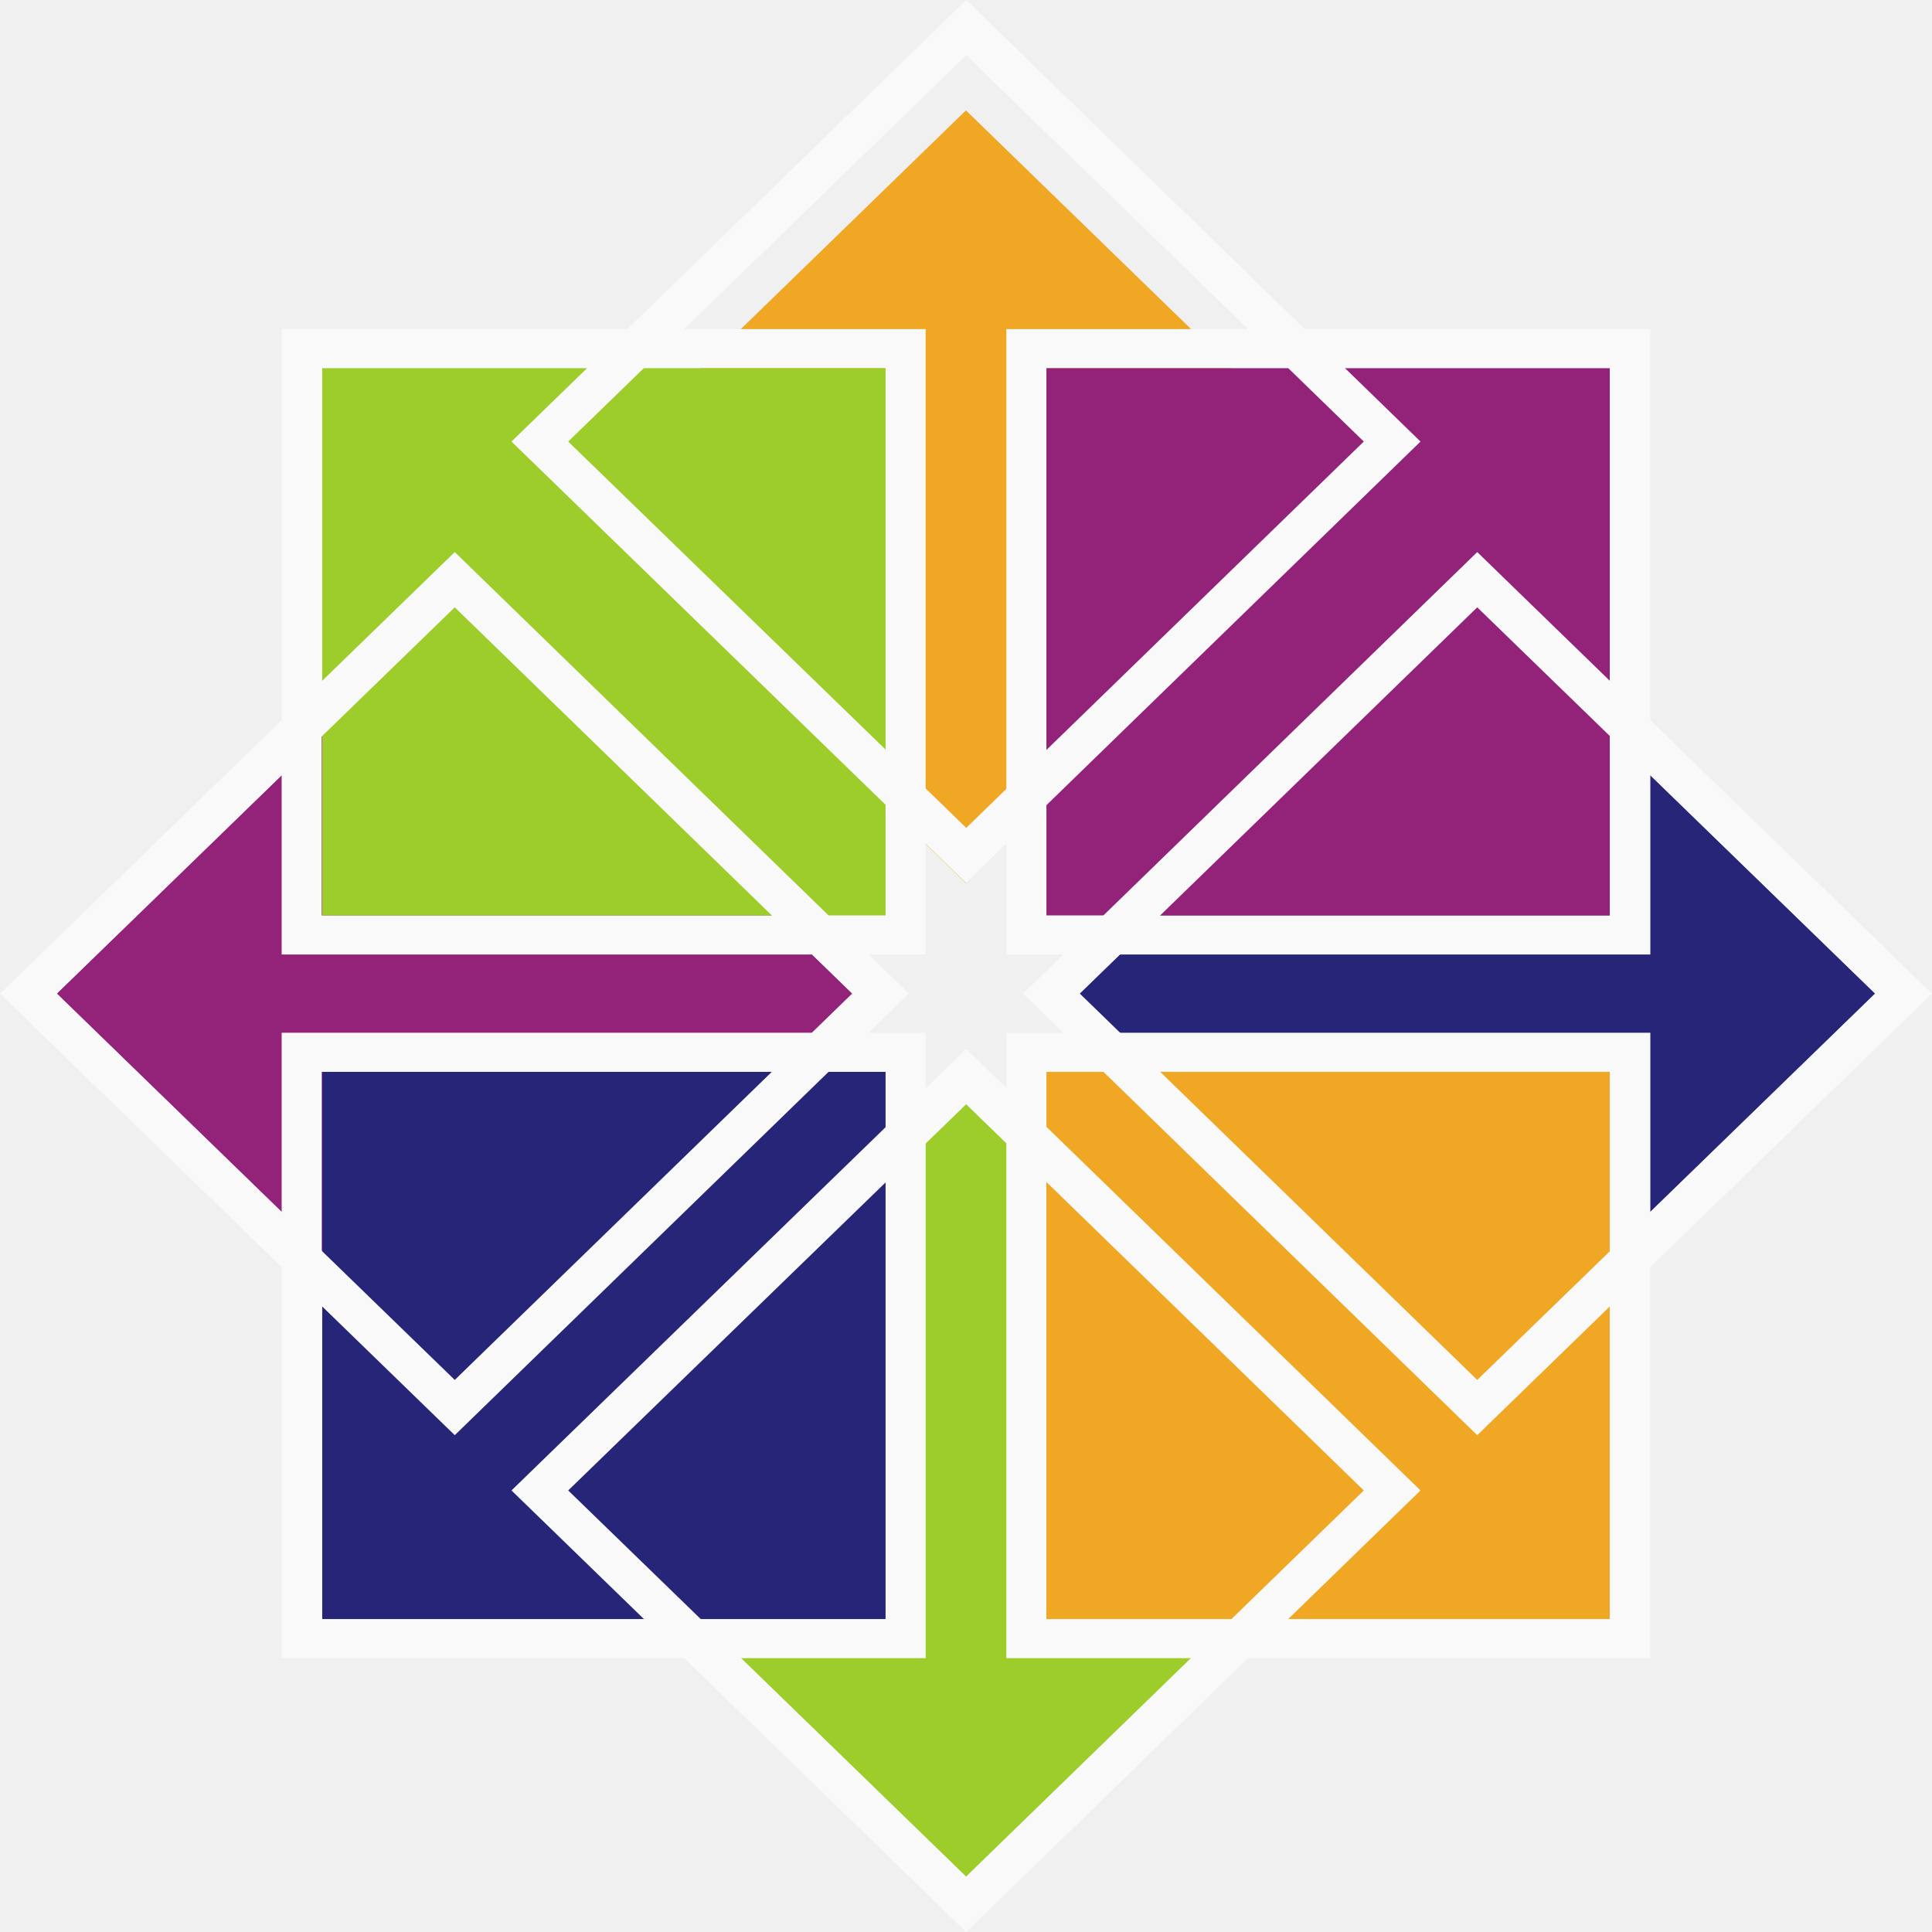
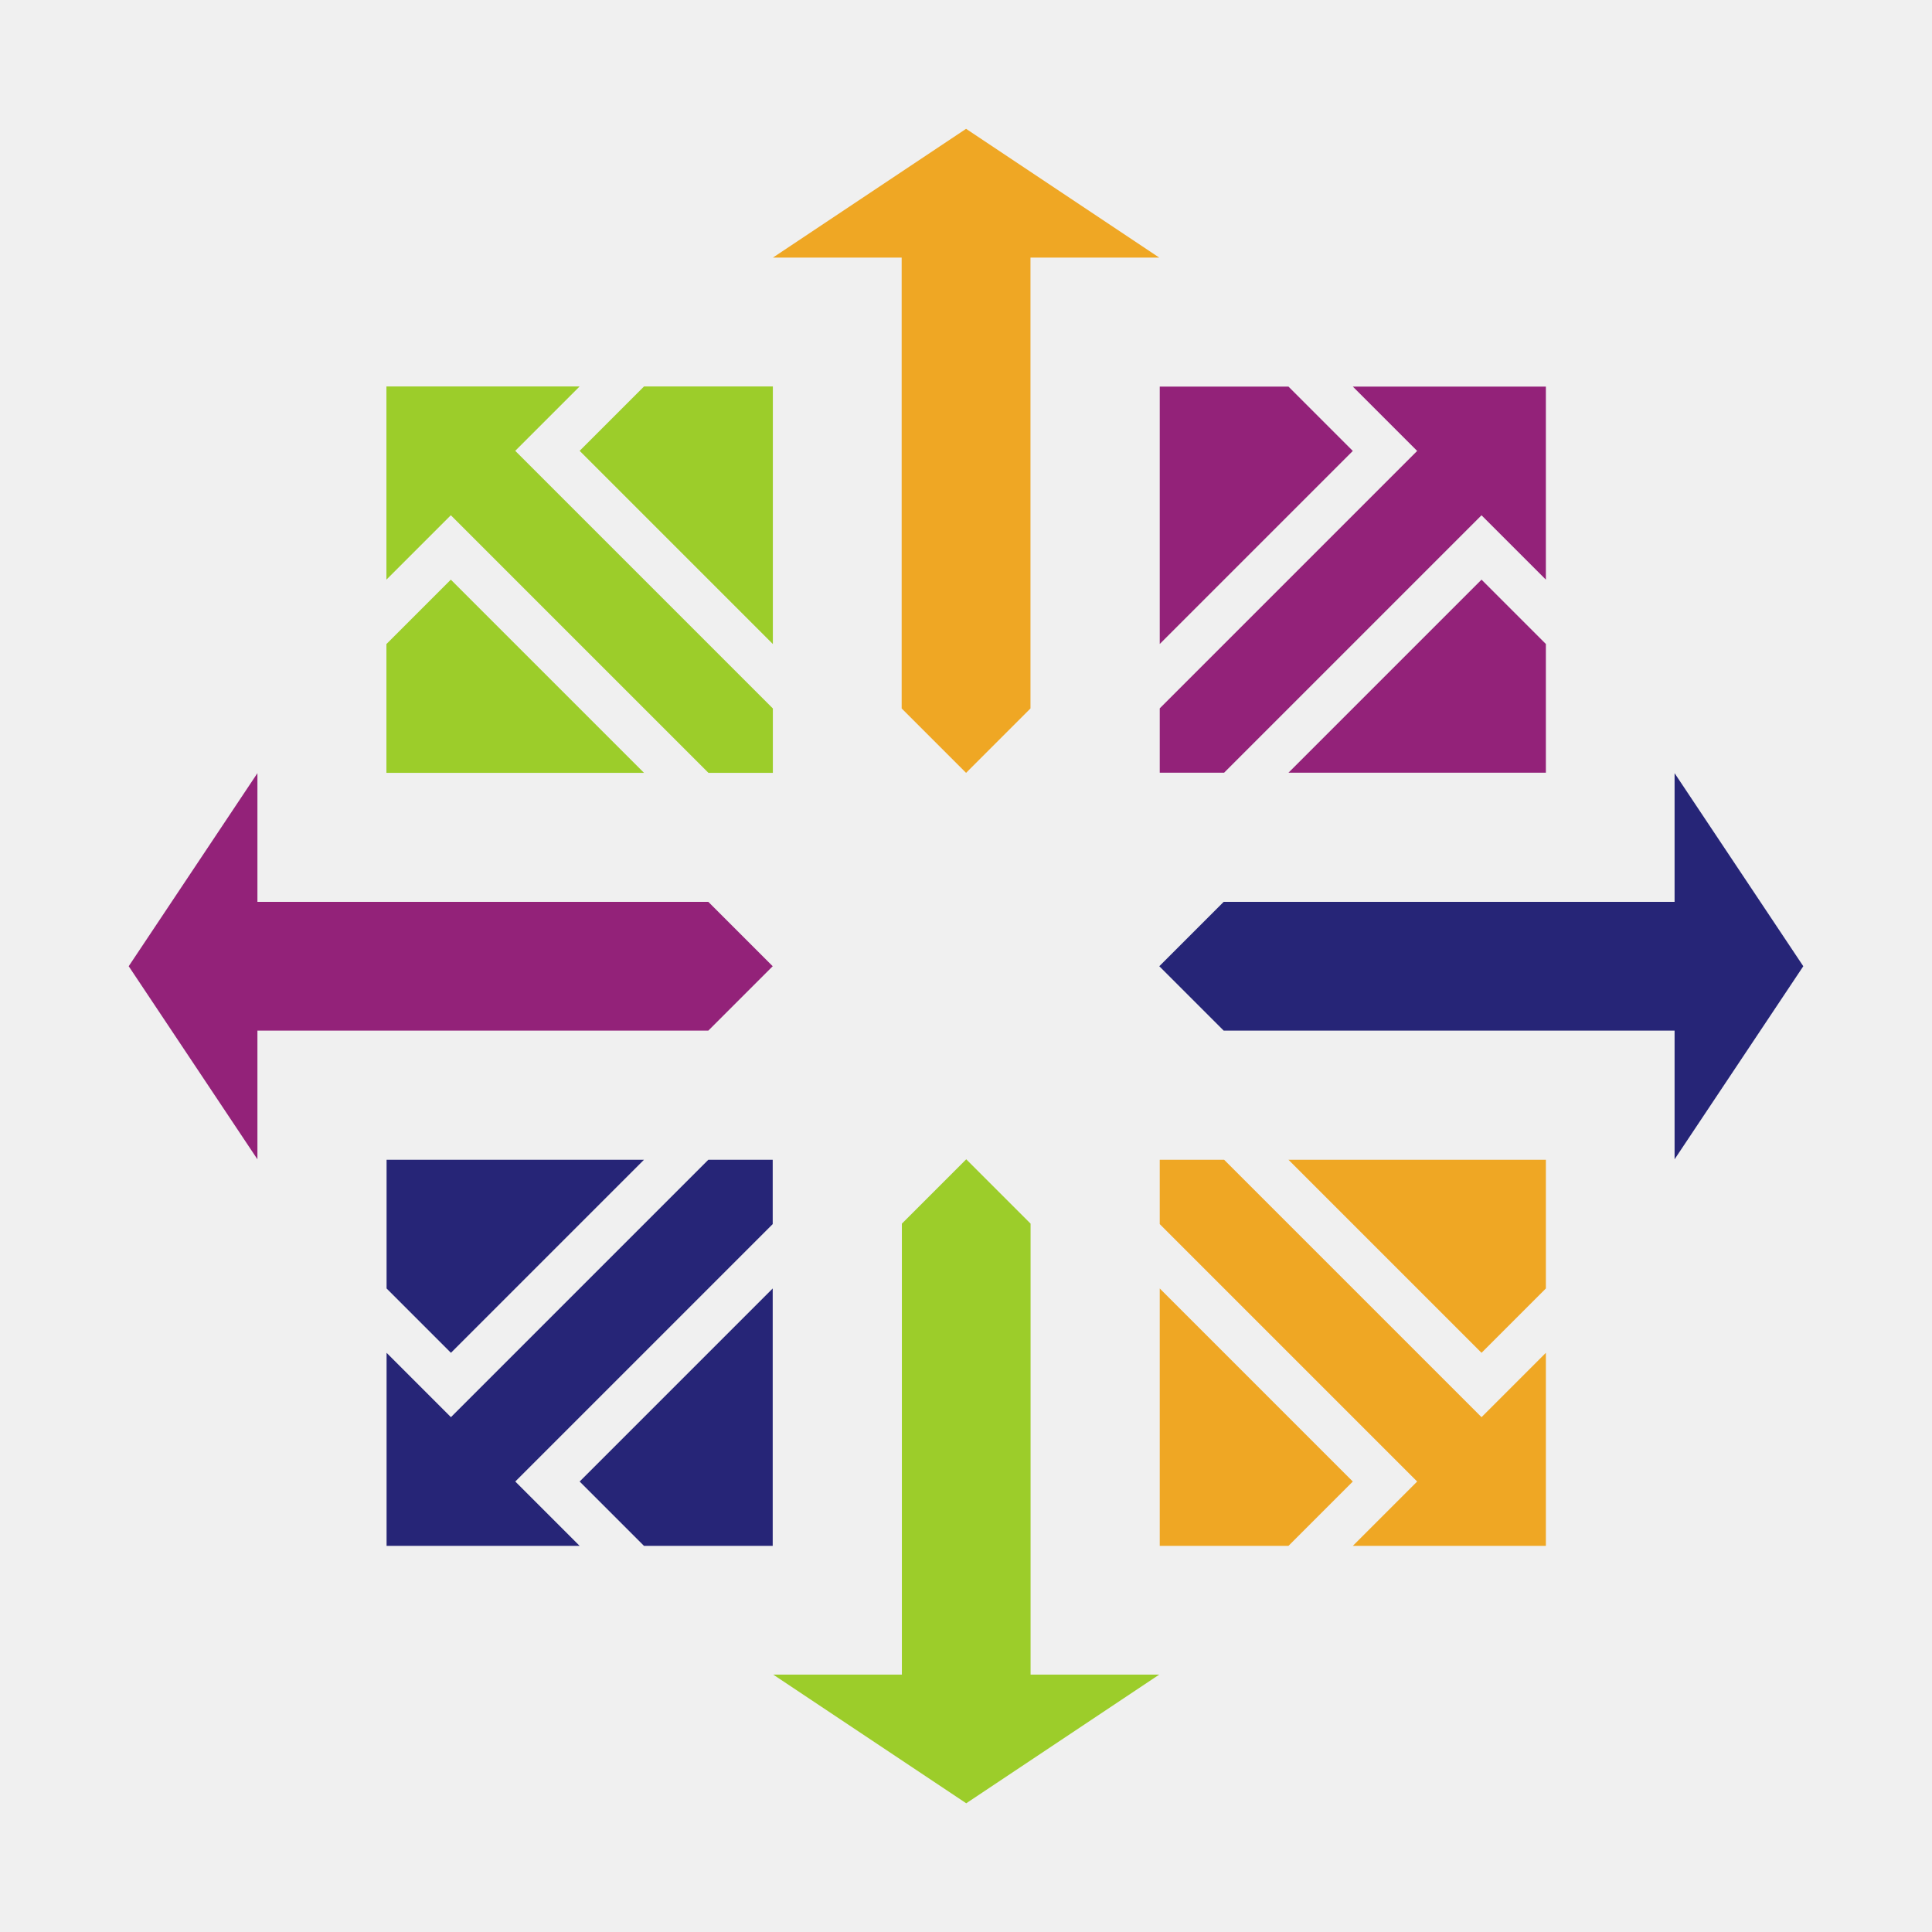
- <svg xmlns="http://www.w3.org/2000/svg" xmlns:xlink="http://www.w3.org/1999/xlink" width="14" viewBox="0 0 3.951 3.951" height="14" id="svg2" version="1.1">
-   <defs id="defs4">
-     <clipPath id="clipPath6">
-       <rect height="208.57" y="1580.93" x="-830" width="477.14" id="rect8" style="fill:#ffff00" />
-     </clipPath>
-     <clipPath id="clipPath10">
-       <rect height="208.57" y="1580.93" x="-830" width="477.14" id="rect12" style="fill:#ffff00" />
-     </clipPath>
-     <clipPath id="clipPath14">
-       <rect height="208.57" y="1580.93" x="-830" width="477.14" id="rect16" style="fill:#ffff00" />
-     </clipPath>
-     <clipPath id="clipPath18">
-       <rect height="208.57" y="1580.93" x="-830" width="477.14" id="rect20" style="fill:#ffff00" />
-     </clipPath>
-     <clipPath id="clipPath22">
-       <rect transform="matrix(0.99975,-0.02255,0.02255,0.99975,0,0)" height="240.87" y="780.64" x="294.93" width="357.87" id="rect24" style="fill:#ff0000" />
-     </clipPath>
-     <clipPath id="clipPath26">
-       <rect height="195" y="857.54" width="301.43" id="rect28" x="0" style="fill:#ffffff" />
-     </clipPath>
-     <clipPath id="clipPath30">
-       <rect height="208.57" y="1580.93" x="-830" width="477.14" id="rect32" style="fill:#ffff00" />
-     </clipPath>
-     <clipPath id="clipPath34">
-       <rect height="30.01" y="977.09" x="276.37" width="79.48" id="rect36" style="fill:#e20a17" />
-     </clipPath>
-     <clipPath id="clipPath38">
-       <rect transform="matrix(0.937429,0.3481765,-0.3481765,0.937429,0,0)" height="37.48" y="0.064" x="8.208" width="506.46" id="rect40" style="fill:#162d50" />
-     </clipPath>
-     <clipPath id="clipPath42">
-       <rect transform="matrix(0.999992,0.00399993,-0.00399993,0.999992,0,0)" height="318.4" y="758.67" x="218.9" width="357.38" id="rect44" style="fill:#ffffff" />
-     </clipPath>
-     <clipPath id="clipPath46">
-       <rect transform="matrix(0.999992,0.00399993,-0.00399993,0.999992,0,0)" height="318.4" y="758.67" x="218.9" width="357.38" id="rect48" style="fill:#ffffff" />
-     </clipPath>
-     <clipPath id="clipPath50">
-       <rect transform="matrix(0.937429,0.3481765,-0.3481765,0.937429,0,0)" height="37.48" y="0.064" x="8.208" width="506.46" id="rect52" style="fill:#162d50" />
-     </clipPath>
-     <clipPath id="clipPath54">
-       <rect height="208.57" y="1580.93" x="-830" width="477.14" id="rect56" style="fill:#ffff00" />
-     </clipPath>
-     <clipPath id="clipPath58">
-       <rect transform="matrix(0.999942,0.01077022,-0.01077022,0.999942,0,0)" height="235.88" y="804.24" x="221.39" width="350.46" id="rect60" />
-     </clipPath>
-     <clipPath id="clipPath62">
-       <rect transform="matrix(0.999996,0.00282848,-0.00282848,0.999996,0,0)" height="279.03" y="793.52" x="257.32" width="287.43" id="rect64" style="fill:#ffffff" />
-     </clipPath>
-     <clipPath id="clipPath66">
-       <rect height="195" y="0.06" width="301.43" id="rect68" x="0" style="fill:#ffffff" />
-     </clipPath>
-     <clipPath id="clipPath70">
-       <rect height="195" y="857.54" width="301.43" id="rect72" x="0" style="fill:#ffffff" />
-     </clipPath>
-     <path clip-path="url(#2)" id="0" d="m 699.286,672.932 a 40.714,40.714 0 1 1 -81.429,0 40.714,40.714 0 1 1 81.429,0 z" style="fill:#44aa00" />
-     <clipPath id="clipPath75">
-       <use xlink:href="#0" transform="matrix(4.3233,0,0,4.3233,-2450.68,-2667.55)" id="use77" x="0" y="0" width="100%" height="100%" />
-     </clipPath>
-     <clipPath id="clipPath79">
-       <rect transform="matrix(0.887416,0.4609694,-0.4609694,0.887416,0,0)" height="41.39" y="815.74" x="448.12" width="63.987" id="rect81" style="fill:#ffffff" />
-     </clipPath>
-     <clipPath id="clipPath83">
-       <rect height="195" y="857.54" width="301.43" id="rect85" x="0" style="fill:#ffffff" />
-     </clipPath>
-     <clipPath id="clipPath87">
-       <rect height="208.57" y="1580.93" x="-830" width="477.14" id="rect89" style="fill:#ffff00" />
-     </clipPath>
-     <clipPath id="clipPath91">
-       <rect height="208.57" y="1580.93" x="-830" width="477.14" id="rect93" style="fill:#ffff00" />
-     </clipPath>
-     <clipPath id="clipPath95">
-       <rect height="208.57" y="1580.93" x="-830" width="477.14" id="rect97" style="fill:#ffff00" />
-     </clipPath>
-     <clipPath id="clipPath99">
-       <rect height="208.57" y="1580.93" x="-830" width="477.14" id="rect101" style="fill:#ffff00" />
-     </clipPath>
-     <clipPath id="clipPath103">
-       <rect height="208.57" y="1580.93" x="-830" width="477.14" id="rect105" style="fill:#ffff00" />
-     </clipPath>
-     <clipPath id="clipPath107">
-       <use xlink:href="#0" id="use109" x="0" y="0" width="100%" height="100%" />
-     </clipPath>
-     <clipPath id="clipPath111">
-       <rect height="208.57" y="1580.93" x="-830" width="477.14" id="rect113" style="fill:#ffff00" />
-     </clipPath>
-     <path id="1" d="m 699.286,672.932 a 40.714,40.714 0 1 1 -81.429,0 40.714,40.714 0 1 1 81.429,0 z" style="fill:#44aa00" />
-     <clipPath id="2">
-       <use xlink:href="#1" id="use117" x="0" y="0" width="100%" height="100%" />
-     </clipPath>
-     <clipPath id="clipPath119">
-       <use transform="matrix(4.3233,0,0,4.3233,-2450.68,-2667.55)" xlink:href="#1" id="use121" x="0" y="0" width="100%" height="100%" />
-     </clipPath>
-     <linearGradient gradientUnits="userSpaceOnUse" x2="0" y2="40" y1="280" xlink:href="#4" id="3" gradientTransform="matrix(0.175,0,0,0.175,302.8,216)" />
-     <linearGradient id="4">
-       <stop stop-color="#151515" id="stop125" />
-       <stop stop-color="#222" offset="1" id="stop127" />
-     </linearGradient>
-     <linearGradient gradientUnits="userSpaceOnUse" x2="0" y2="90" y1="230" xlink:href="#4" id="5" gradientTransform="matrix(0.375,0,0,0.375,298,16)" />
-     <linearGradient gradientUnits="userSpaceOnUse" x2="0" y2="90" y1="230" xlink:href="#4" id="6" gradientTransform="matrix(0.25,0,0,0.25,300,132)" />
-     <clipPath id="clipPath131">
-       <rect height="20" rx="4" y="78" x="434" width="20" id="rect133" style="color:#bebebe" />
-     </clipPath>
-     <clipPath id="clipPath135">
-       <rect height="22" rx="4" y="77" x="433" width="22" id="rect137" style="color:#bebebe" />
-     </clipPath>
-     <clipPath id="clipPath139">
-       <rect height="22" rx="5" y="77" x="433" width="22" id="rect141" style="color:#bebebe" />
-     </clipPath>
-     <clipPath id="clipPath143">
-       <rect height="30" rx="6" y="29" x="433" width="30" id="rect145" style="color:#bebebe" />
-     </clipPath>
-     <clipPath id="clipPath147">
-       <rect transform="matrix(0,-1,1,0,0,0)" height="60" rx="12.5" y="142" x="306" width="60" id="rect149" style="color:#bebebe;fill:url(#6)" />
-     </clipPath>
-     <clipPath id="clipPath151">
-       <rect height="90" rx="18.75" y="31" x="307" width="90" id="rect153" style="color:#bebebe;fill:url(#5)" />
-     </clipPath>
-     <clipPath id="clipPath155">
-       <rect height="30" rx="4" y="29" x="433" width="30" id="rect157" style="color:#bebebe;opacity:0.2;fill:#6d6d6d" />
-     </clipPath>
-     <clipPath id="clipPath159">
-       <rect height="22" rx="3" y="77" x="433" width="22" id="rect161" style="color:#bebebe;opacity:0.2;fill:#6d6d6d" />
-     </clipPath>
-     <clipPath id="clipPath163">
-       <path d="m 144,70 c -49.706,0 -90,40.294 -90,90 0,49.706 40.294,90 90,90 49.706,0 90,-40.294 90,-90 0,-49.706 -40.294,-90 -90,-90 z m 0,32.188 c 32.033,0 58,25.967 58,58 0,32.033 -25.967,58 -58,58 -32.033,0 -58,-25.967 -58,-58 0,-32.033 25.967,-58 58,-58 z" id="path165" />
-     </clipPath>
-     <clipPath id="clipPath167">
-       <rect height="16" rx="3" y="116" x="432" width="16" id="rect169" style="color:#bebebe" />
-     </clipPath>
-     <clipPath id="clipPath171">
-       <path d="m 145,215 c 33.137,0 60,-26.863 60,-60 0,-33.137 -26.863,-60 -60,-60 -33.137,0 -60,26.863 -60,60 0,12.507 3.829,24.106 10.375,33.719 L 89,211 111.281,204.625 C 120.894,211.172 132.493,215 145,215 Z" id="path173" />
-     </clipPath>
-     <clipPath id="clipPath175">
-       <path d="m 152,204 a 8,8 0 1 1 -16,0 8,8 0 1 1 16,0 z" id="path177" />
-     </clipPath>
-     <clipPath id="clipPath179">
-       <path d="m 98.031,23.191 c -41.492,1.052 -74.844,35.068 -74.844,76.812 0,42.407 34.406,76.812 76.812,76.812 42.407,0 76.812,-34.406 76.812,-76.812 0,-42.407 -34.406,-76.812 -76.812,-76.812 -0.663,0 -1.31,-0.017 -1.969,0 z M 100,50.66 c 27.245,0 49.344,22.099 49.344,49.344 -1e-5,27.245 -22.099,49.344 -49.344,49.344 -27.245,-1e-5 -49.344,-22.099 -49.344,-49.344 0,-27.245 22.099,-49.344 49.344,-49.344 z" id="path181" />
-     </clipPath>
-     <clipPath id="clipPath183">
-       <rect height="16" rx="2" y="116" x="432" width="16" id="rect185" style="color:#bebebe;opacity:0.2;fill:#6d6d6d" />
-     </clipPath>
-     <clipPath id="clipPath187">
-       <rect height="240" rx="50" y="36" x="24" width="240" id="rect189" style="color:#bebebe;fill:#986767" />
-     </clipPath>
-     <clipPath id="clipPath191">
-       <rect transform="matrix(0,1,-1,0,0,0)" height="42" rx="9" y="223" x="307" width="42" id="rect193" style="color:#bebebe;fill:url(#3)" />
-     </clipPath>
-     <clipPath id="clipPath4429">
-       <g id="g4431" transform="matrix(0.9947658,0,0,1,1.786099,0)">
-         <path style="display:inline;overflow:visible;visibility:visible;fill:#efa724;fill-opacity:1;fill-rule:evenodd;stroke:none;stroke-width:30;marker:none" id="path4433" d="m 322.541,2800.938 -4.435,5.73 -4.435,-5.73 0,-43.143 -18.94,0 23.375,-25.537 23.131,25.537 -18.696,0 0,43.143 z" />
-       </g>
-     </clipPath>
-   </defs>
-   <rect transform="matrix(0.7172794,0.6967857,-0.7172794,0.6967857,0,0)" y="0.243" x="2.997" height="1.134" width="1.134" id="rect3614" style="opacity:1;fill:#9ccd2a;fill-opacity:1;fill-rule:nonzero;stroke:none;stroke-width:0.5;stroke-linejoin:round;stroke-miterlimit:4;stroke-dasharray:none;stroke-opacity:1" />
-   <rect transform="matrix(0.7172794,0.6967857,-0.7172794,0.6967857,0,0)" y="0.243" x="1.539" height="1.134" width="1.134" id="rect3616" style="opacity:1;fill:#932279;fill-opacity:1;fill-rule:nonzero;stroke:none;stroke-width:0.5;stroke-linejoin:round;stroke-miterlimit:4;stroke-dasharray:none;stroke-opacity:1" />
-   <rect transform="matrix(0.7172794,0.6967857,-0.7172794,0.6967857,0,0)" y="-1.215" x="2.997" height="1.134" width="1.134" id="rect3618" style="opacity:1;fill:#262577;fill-opacity:1;fill-rule:nonzero;stroke:none;stroke-width:0.5;stroke-linejoin:round;stroke-miterlimit:4;stroke-dasharray:none;stroke-opacity:1" />
-   <rect transform="matrix(0.7172794,0.6967857,-0.7172794,0.6967857,0,0)" y="-1.215" x="1.539" height="1.134" width="1.134" id="rect3620" style="opacity:1;fill:#efa724;fill-opacity:1;fill-rule:nonzero;stroke:none;stroke-width:0.5;stroke-linejoin:round;stroke-miterlimit:4;stroke-dasharray:none;stroke-opacity:1" />
-   <path id="path3622" d="m 0.576,0.673 0,1.279 1.317,0 0,-1.279 -1.317,0 z m 0.082,0.08 1.152,0 0,1.119 -1.152,0 0,-1.119 z" style="opacity:1;fill:#f9f9f9;fill-opacity:1;fill-rule:nonzero;stroke:none;stroke-width:0.5;stroke-linejoin:round;stroke-miterlimit:4;stroke-dasharray:none;stroke-opacity:1" />
-   <path id="path3624" d="m 2.058,0.673 0,1.279 1.317,0 0,-1.279 -1.317,0 z m 0.082,0.08 1.152,0 0,1.119 -1.152,0 0,-1.119 z" style="opacity:1;fill:#f9f9f9;fill-opacity:1;fill-rule:nonzero;stroke:none;stroke-width:0.5;stroke-linejoin:round;stroke-miterlimit:4;stroke-dasharray:none;stroke-opacity:1" />
-   <path id="path3626" d="m 0.576,2.112 0,1.279 1.317,0 0,-1.279 -1.317,0 z m 0.082,0.08 1.152,0 0,1.119 -1.152,0 0,-1.119 z" style="opacity:1;fill:#f9f9f9;fill-opacity:1;fill-rule:nonzero;stroke:none;stroke-width:0.5;stroke-linejoin:round;stroke-miterlimit:4;stroke-dasharray:none;stroke-opacity:1" />
-   <path id="path3628" d="m 2.058,2.112 0,1.279 1.317,0 0,-1.279 -1.317,0 z m 0.082,0.08 1.152,0 0,1.119 -1.152,0 0,-1.119 z" style="opacity:1;fill:#f9f9f9;fill-opacity:1;fill-rule:nonzero;stroke:none;stroke-width:0.5;stroke-linejoin:round;stroke-miterlimit:4;stroke-dasharray:none;stroke-opacity:1" />
-   <rect style="opacity:1;fill:#9ccd2a;fill-opacity:1;fill-rule:nonzero;stroke:none;stroke-width:0.5;stroke-linejoin:round;stroke-miterlimit:4;stroke-dasharray:none;stroke-opacity:1" id="rect3630" width="1.152" height="1.119" x="0.659" y="0.753" />
-   <rect style="opacity:1;fill:#932279;fill-opacity:1;fill-rule:nonzero;stroke:none;stroke-width:0.5;stroke-linejoin:round;stroke-miterlimit:4;stroke-dasharray:none;stroke-opacity:1" id="rect3632" width="1.152" height="1.119" x="2.14" y="0.753" />
-   <rect style="opacity:1;fill:#efa724;fill-opacity:1;fill-rule:nonzero;stroke:none;stroke-width:0.5;stroke-linejoin:round;stroke-miterlimit:4;stroke-dasharray:none;stroke-opacity:1" id="rect3634" width="1.152" height="1.119" x="2.14" y="2.192" />
-   <rect style="opacity:1;fill:#262577;fill-opacity:1;fill-rule:nonzero;stroke:none;stroke-width:0.5;stroke-linejoin:round;stroke-miterlimit:4;stroke-dasharray:none;stroke-opacity:1" id="rect3636" width="1.152" height="1.119" x="0.659" y="2.192" />
-   <path style="opacity:1;fill:#f9f9f9;fill-opacity:1;fill-rule:nonzero;stroke:none;stroke-width:0.5;stroke-linejoin:round;stroke-miterlimit:4;stroke-dasharray:none;stroke-opacity:1" d="M 1.976,0 1.046,0.903 1.976,1.806 2.905,0.903 1.976,0 Z m 0,0.113 0.813,0.79 L 1.976,1.693 1.162,0.903 1.976,0.113 Z" id="path3638" />
-   <path style="opacity:1;fill:#f9f9f9;fill-opacity:1;fill-rule:nonzero;stroke:none;stroke-width:0.5;stroke-linejoin:round;stroke-miterlimit:4;stroke-dasharray:none;stroke-opacity:1" d="M 3.021,1.129 2.092,2.032 3.021,2.935 3.951,2.032 3.021,1.129 Z m 0,0.113 L 3.835,2.032 3.021,2.822 2.208,2.032 3.021,1.242 Z" id="path3640" />
-   <path style="opacity:1;fill:#f9f9f9;fill-opacity:1;fill-rule:nonzero;stroke:none;stroke-width:0.5;stroke-linejoin:round;stroke-miterlimit:4;stroke-dasharray:none;stroke-opacity:1" d="M 0.93,1.129 0,2.032 0.93,2.935 1.859,2.032 0.93,1.129 Z m 0,0.113 L 1.743,2.032 0.93,2.822 0.116,2.032 0.93,1.242 Z" id="path3642" />
-   <path style="opacity:1;fill:#f9f9f9;fill-opacity:1;fill-rule:nonzero;stroke:none;stroke-width:0.5;stroke-linejoin:round;stroke-miterlimit:4;stroke-dasharray:none;stroke-opacity:1" d="M 1.976,2.145 1.046,3.048 1.976,3.951 2.905,3.048 1.976,2.145 Z m 0,0.113 0.813,0.79 L 1.976,3.838 1.162,3.048 1.976,2.258 Z" id="path3644" />
-   <path style="fill:none;stroke:none;stroke-width:0.299;stroke-linecap:butt;stroke-linejoin:miter;stroke-miterlimit:4;stroke-dashoffset:0;stroke-opacity:1" id="path3646" d="M 0.062,2.032 0.926,1.192 1.79,2.032 0.926,2.872 0.062,2.032 Z" />
-   <path style="fill:none;stroke:none;stroke-width:0.299;stroke-linecap:butt;stroke-linejoin:miter;stroke-miterlimit:4;stroke-dasharray:none;stroke-dashoffset:0;stroke-opacity:1" id="path3648" d="M 1.111,1.012 1.976,0.173 2.84,1.012 1.976,1.852 1.111,1.012 Z" />
-   <path style="fill:none;stroke:none;stroke-width:0.299;stroke-linecap:butt;stroke-linejoin:miter;stroke-miterlimit:4;stroke-dashoffset:0;stroke-opacity:1" id="path3650" d="M 2.161,2.032 3.025,1.192 3.889,2.032 3.025,2.872 2.161,2.032 Z" />
-   <path style="fill:none;stroke:none;stroke-width:0.299;stroke-linecap:butt;stroke-linejoin:miter;stroke-miterlimit:4;stroke-dashoffset:0;stroke-opacity:1" id="path3652" d="M 1.111,3.052 1.976,2.212 2.84,3.052 1.976,3.891 1.111,3.052 Z" />
-   <path d="M 2.161,2.032 3.025,1.192 3.889,2.032 3.025,2.872 2.161,2.032 Z" id="path3654" style="fill:none;stroke:none;stroke-width:0.299;stroke-linecap:butt;stroke-linejoin:miter;stroke-miterlimit:4;stroke-dashoffset:0;stroke-opacity:1" />
-   <path style="fill:none;stroke:none;stroke-width:0.299;stroke-linecap:butt;stroke-linejoin:miter;stroke-miterlimit:4;stroke-dashoffset:0;stroke-opacity:1" id="path3656" d="M 2.161,2.032 3.025,1.192 3.889,2.032 3.025,2.872 2.161,2.032 Z" />
-   <path d="M 2.161,2.032 3.025,1.192 3.889,2.032 3.025,2.872 2.161,2.032 Z" id="path3658" style="fill:none;stroke:none;stroke-width:0.299;stroke-linecap:butt;stroke-linejoin:miter;stroke-miterlimit:4;stroke-dashoffset:0;stroke-opacity:1" />
+ <svg xmlns="http://www.w3.org/2000/svg" width="15" height="15" version="1.1" viewBox="0 0 4.233 4.233">
+   <path d="m0.226 1.844 0.864-0.84 0.864 0.84-0.864 0.84z" style="fill:none" />
+   <path d="m1.276 0.824 0.864-0.84 0.864 0.84-0.864 0.84z" style="fill:none" />
+   <path d="m2.325 1.844 0.864-0.84 0.864 0.84-0.864 0.84z" style="fill:none" />
+   <path d="m1.276 2.863 0.864-0.84 0.864 0.84-0.864 0.84z" style="fill:none" />
+   <path d="m2.325 1.844 0.864-0.84 0.864 0.84-0.864 0.84z" style="fill:none" />
+   <path d="m2.325 1.844 0.864-0.84 0.864 0.84-0.864 0.84z" style="fill:none" />
+   <path d="m2.325 1.844 0.864-0.84 0.864 0.84-0.864 0.84z" style="fill:none" />
+   <path transform="scale(.28222)" d="m3 3v1.5l0.5-0.5 2 2h0.5v-0.5l-2-2 0.5-0.5zm1.5 0.5 1.5 1.5v-2h-1zm-1 1l-0.5 0.5v1h2z" style="fill:#9ccd2a" />
+   <path transform="scale(.28222)" d="m7.5 1-1.5 1h1l-1e-7 3.5 0.5 0.5 0.5-0.5 1e-7 -3.5h1z" style="fill:#efa724" />
+   <path d="m3.951 2.117-0.282-0.423v0.282h-0.988l-0.141 0.141 0.141 0.141h0.988v0.282z" style="fill:#262577" />
+   <path d="m2.117 3.951 0.423-0.282h-0.282v-0.988l-0.141-0.141-0.141 0.141v0.988h-0.282z" style="fill:#9ccd2a" />
+   <path d="m0.282 2.117 0.282 0.423v-0.282h0.988l0.141-0.141-0.141-0.141h-0.988v-0.282z" style="fill:#932279" />
+   <path d="m3.387 0.847h-0.423l0.141 0.141-0.564 0.564v0.141h0.141l0.564-0.564 0.141 0.141zm-0.141 0.423-0.423 0.423h0.564v-0.282zm-0.282-0.282-0.141-0.141h-0.282v0.564z" style="fill:#932279" />
+   <path d="m0.847 3.387h0.423l-0.141-0.141 0.564-0.564v-0.141h-0.141l-0.564 0.564-0.141-0.141zm0.141-0.423 0.423-0.423h-0.564v0.282zm0.282 0.282 0.141 0.141h0.282v-0.564z" style="fill:#262577" />
+   <path d="m3.387 3.387v-0.423l-0.141 0.141-0.564-0.564h-0.141v0.141l0.564 0.564-0.141 0.141zm-0.423-0.141-0.423-0.423v0.564h0.282zm0.282-0.282 0.141-0.141v-0.282h-0.564z" style="fill:#efa724" />
</svg>
